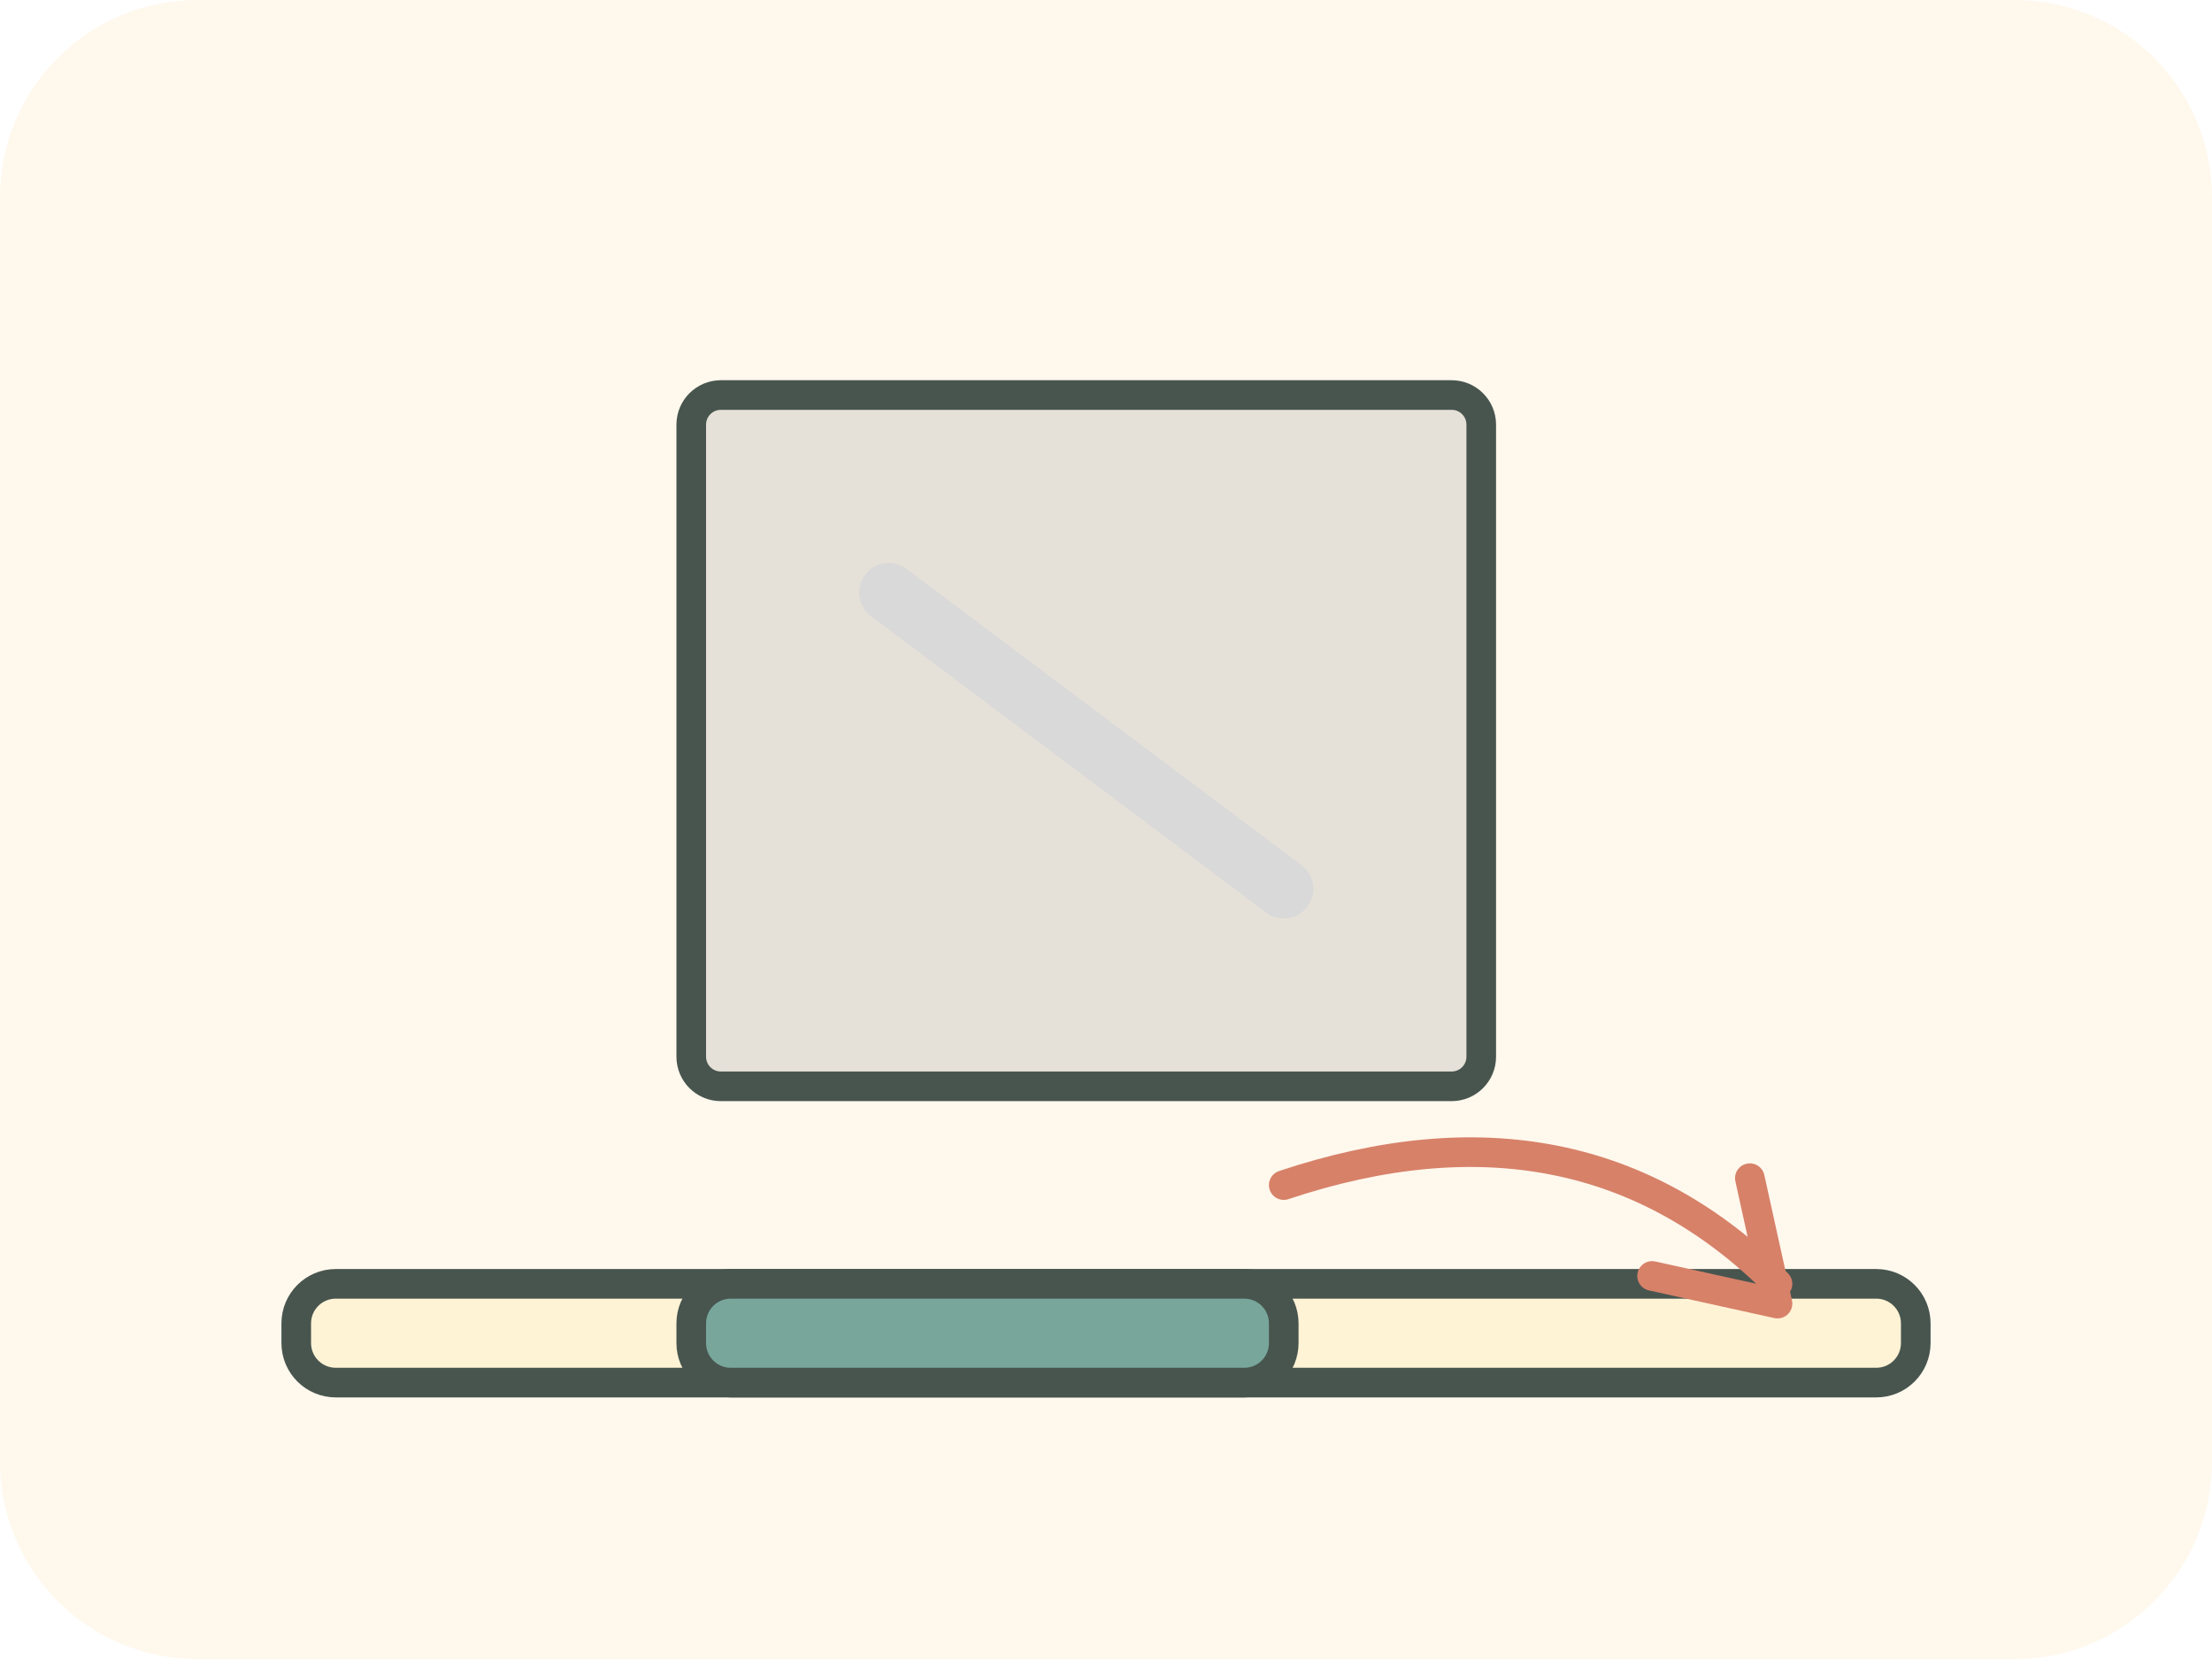
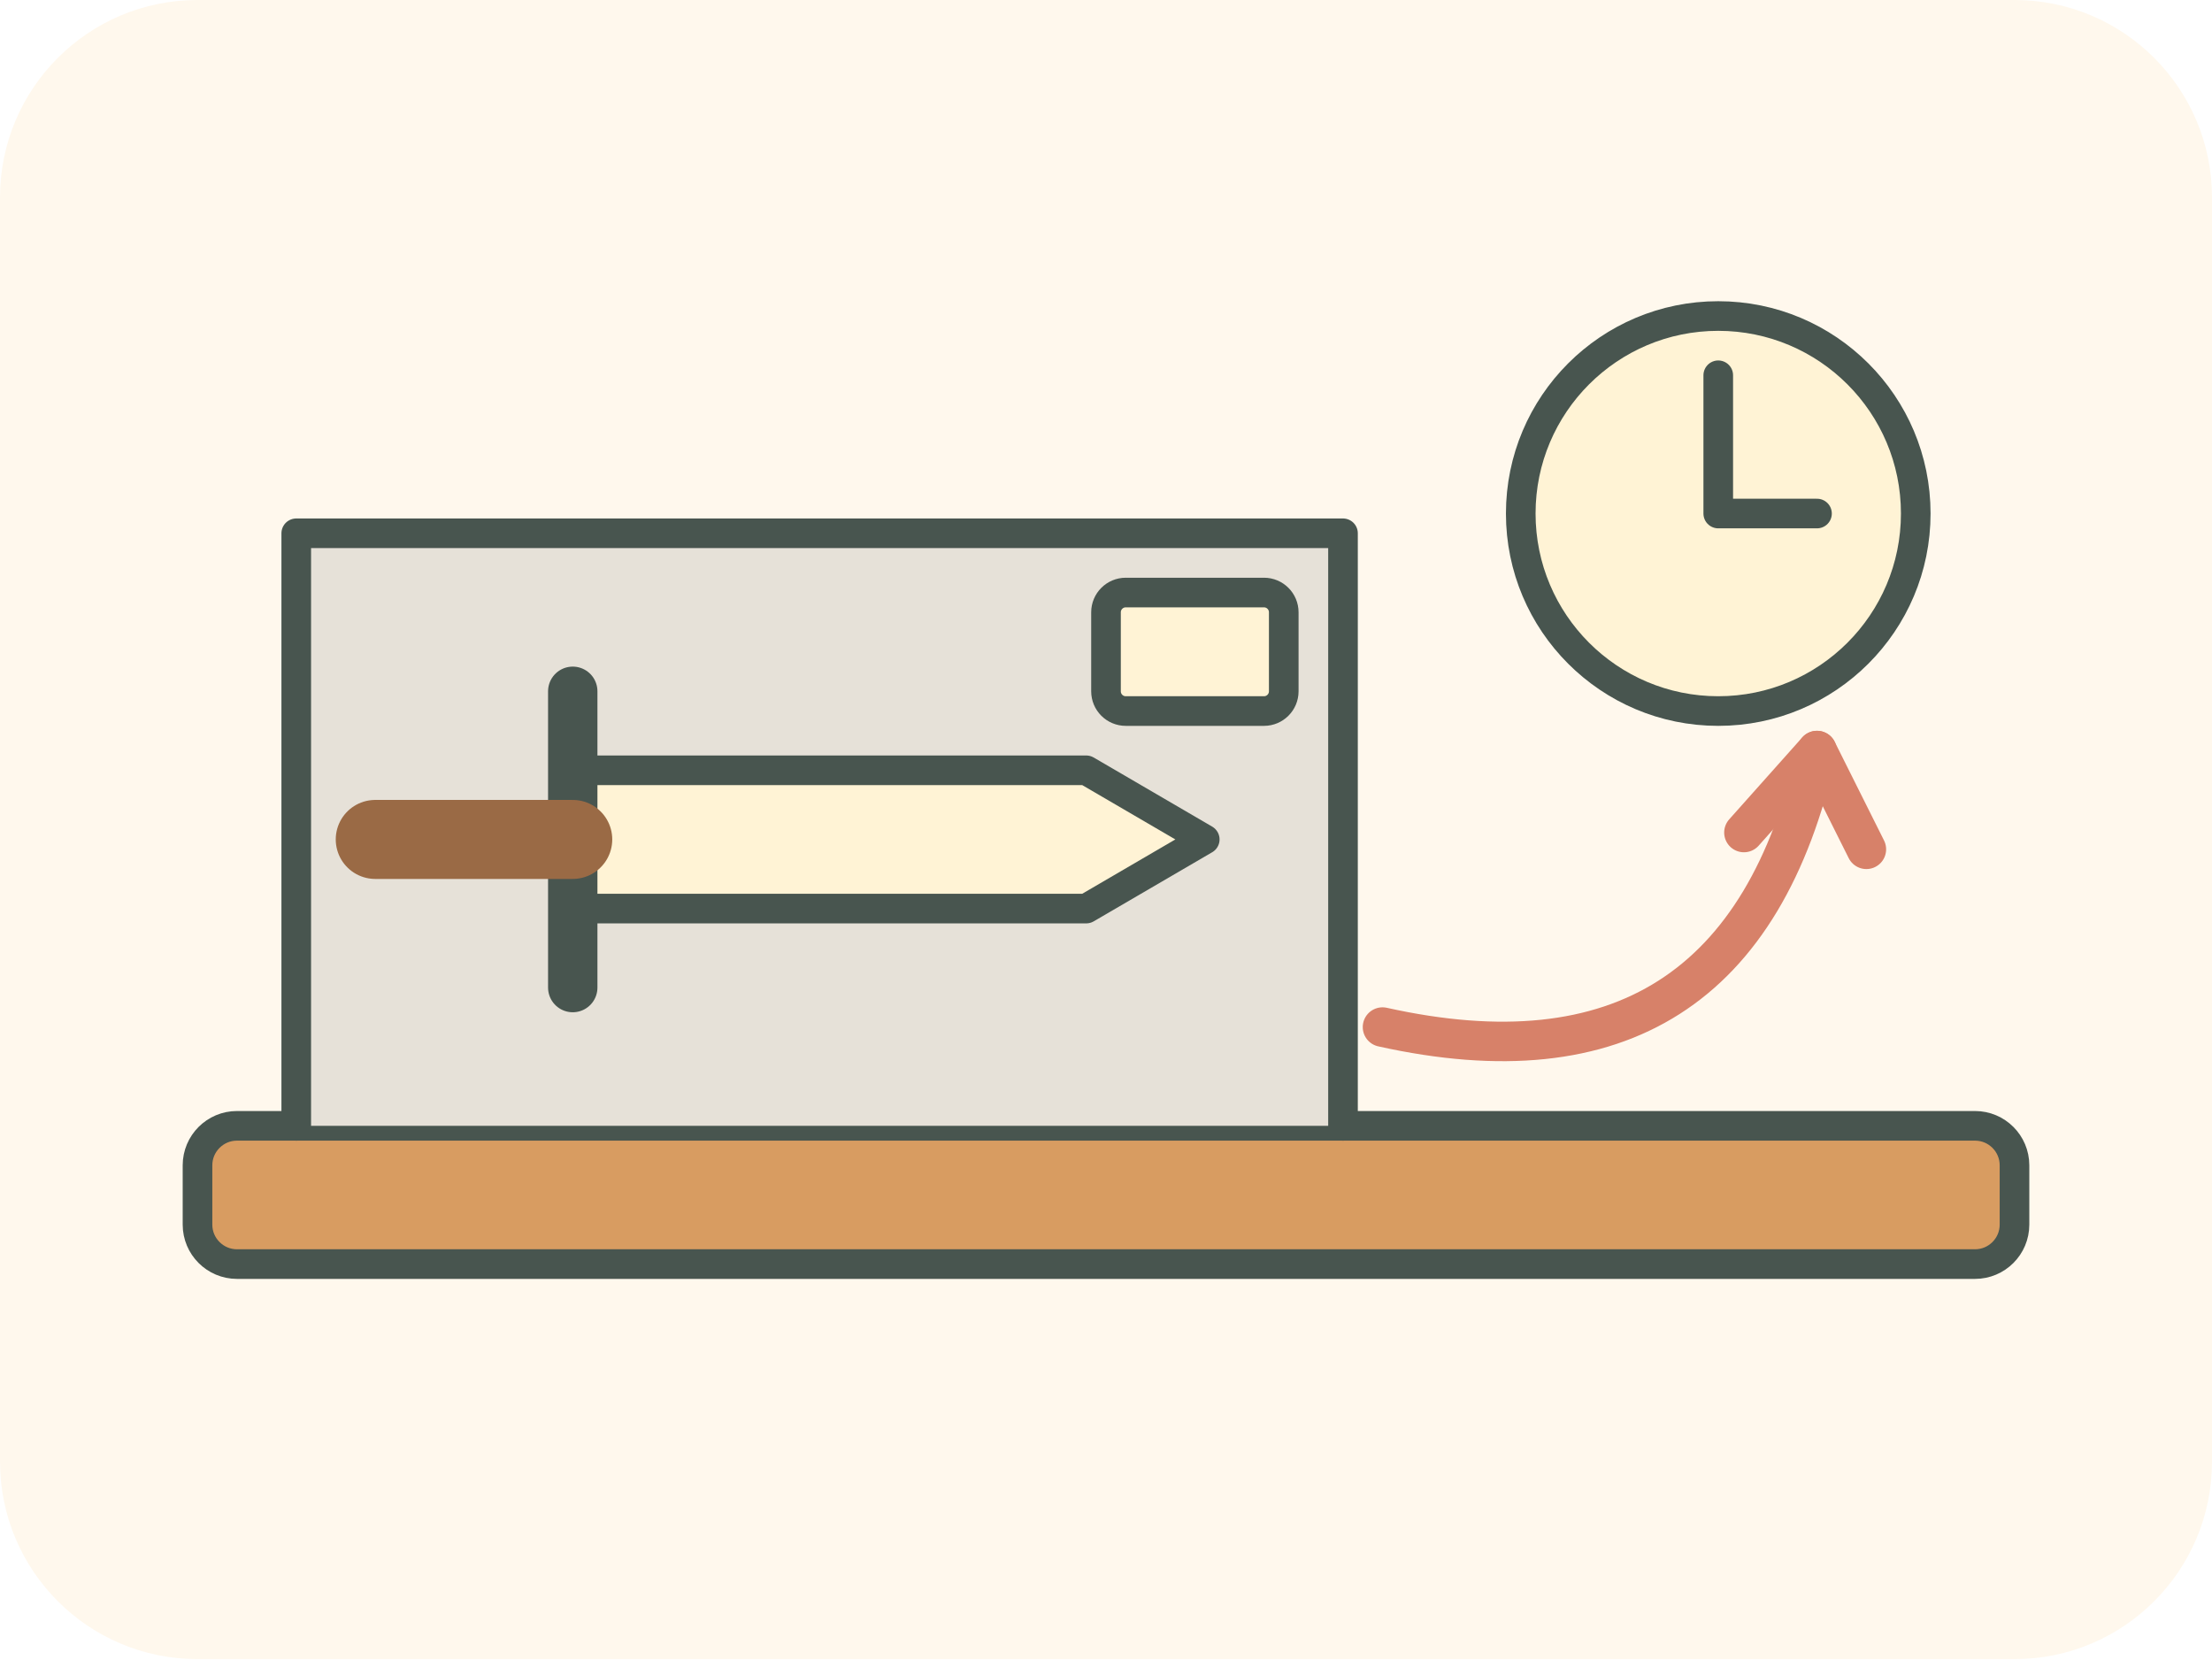
<svg xmlns="http://www.w3.org/2000/svg" viewBox="0 0 224 168" width="224" height="168">
  <rect width="224" height="168" rx="20" fill="#fff8ed" />
  <g stroke="#48554f" stroke-width="3" stroke-linecap="round" stroke-linejoin="round" fill="none">
-     <rect x="70" y="40" width="80" height="70" rx="3" fill="#e6e1d8" />
-     <path d="M90 60l40 30" stroke-width="6" stroke="#d9d9d9" />
-     <rect x="30" y="130" width="164" height="10" rx="4" fill="#fff3d5" />
-     <rect x="70" y="130" width="60" height="10" rx="4" fill="#78a69b" />
-     <path d="M130 120q30-10 50 10" stroke-width="3" stroke="#d78169" />
-     <path d="M167.3 129.2L180 132L177.2 119.3" stroke-width="3" stroke="#d78169" />
+     <rect x="20" y="114" width="184" height="14" rx="4" fill="#d89c61" />
+     <path d="M30 114V54h106v60" fill="#e6e1d8" />
+     <path d="M58 78h52l12 7-12 7H58z" fill="#fff3d5" />
+     <path d="M58 70v30" stroke-width="5" />
+     <path d="M38 85h20" stroke-width="8" stroke="#9a6a45" />
+     <rect x="112" y="60" width="18" height="12" rx="2" fill="#fff3d5" />
+     <circle cx="174" cy="52" r="20" fill="#fff3d5" />
+     <path d="M174 52V38M174 52h10" stroke-width="3" />
+     <path d="M140 104q36 8 44-28" stroke-width="4" stroke="#d78169" />
+     <path d="M176.6 84.3L184 76L189 86" stroke-width="4" stroke="#d78169" />
  </g>
</svg>
